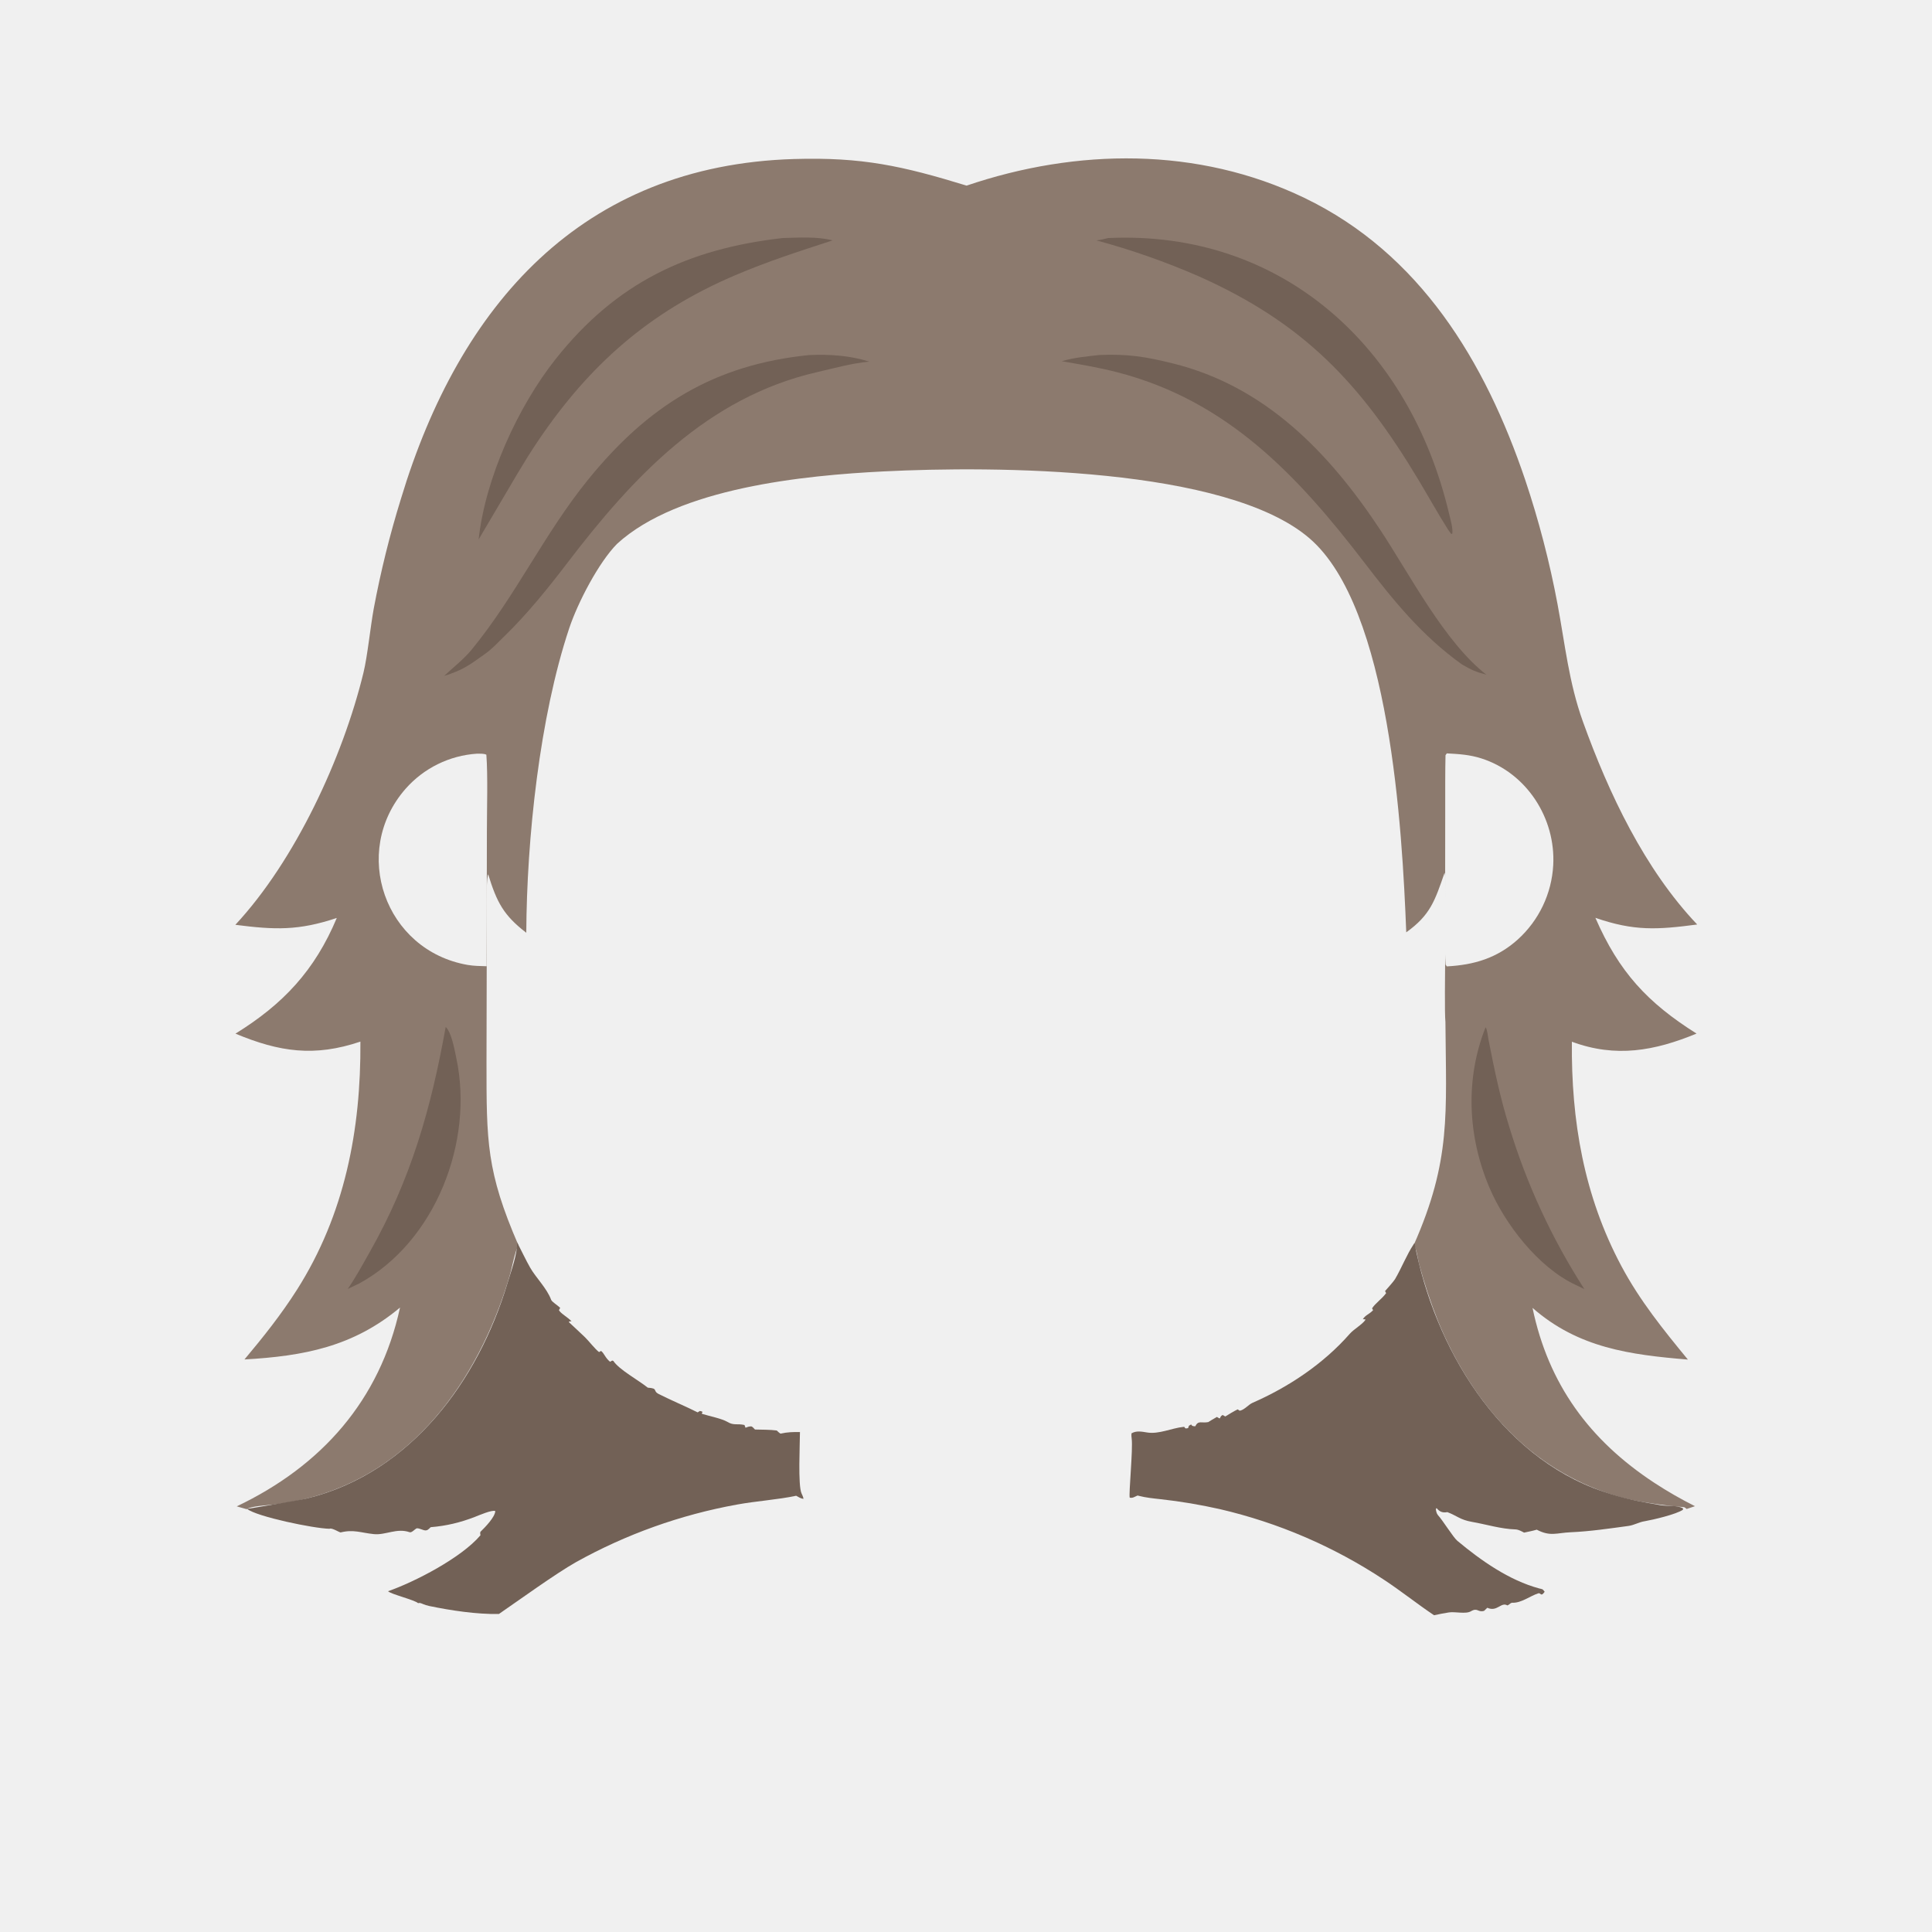
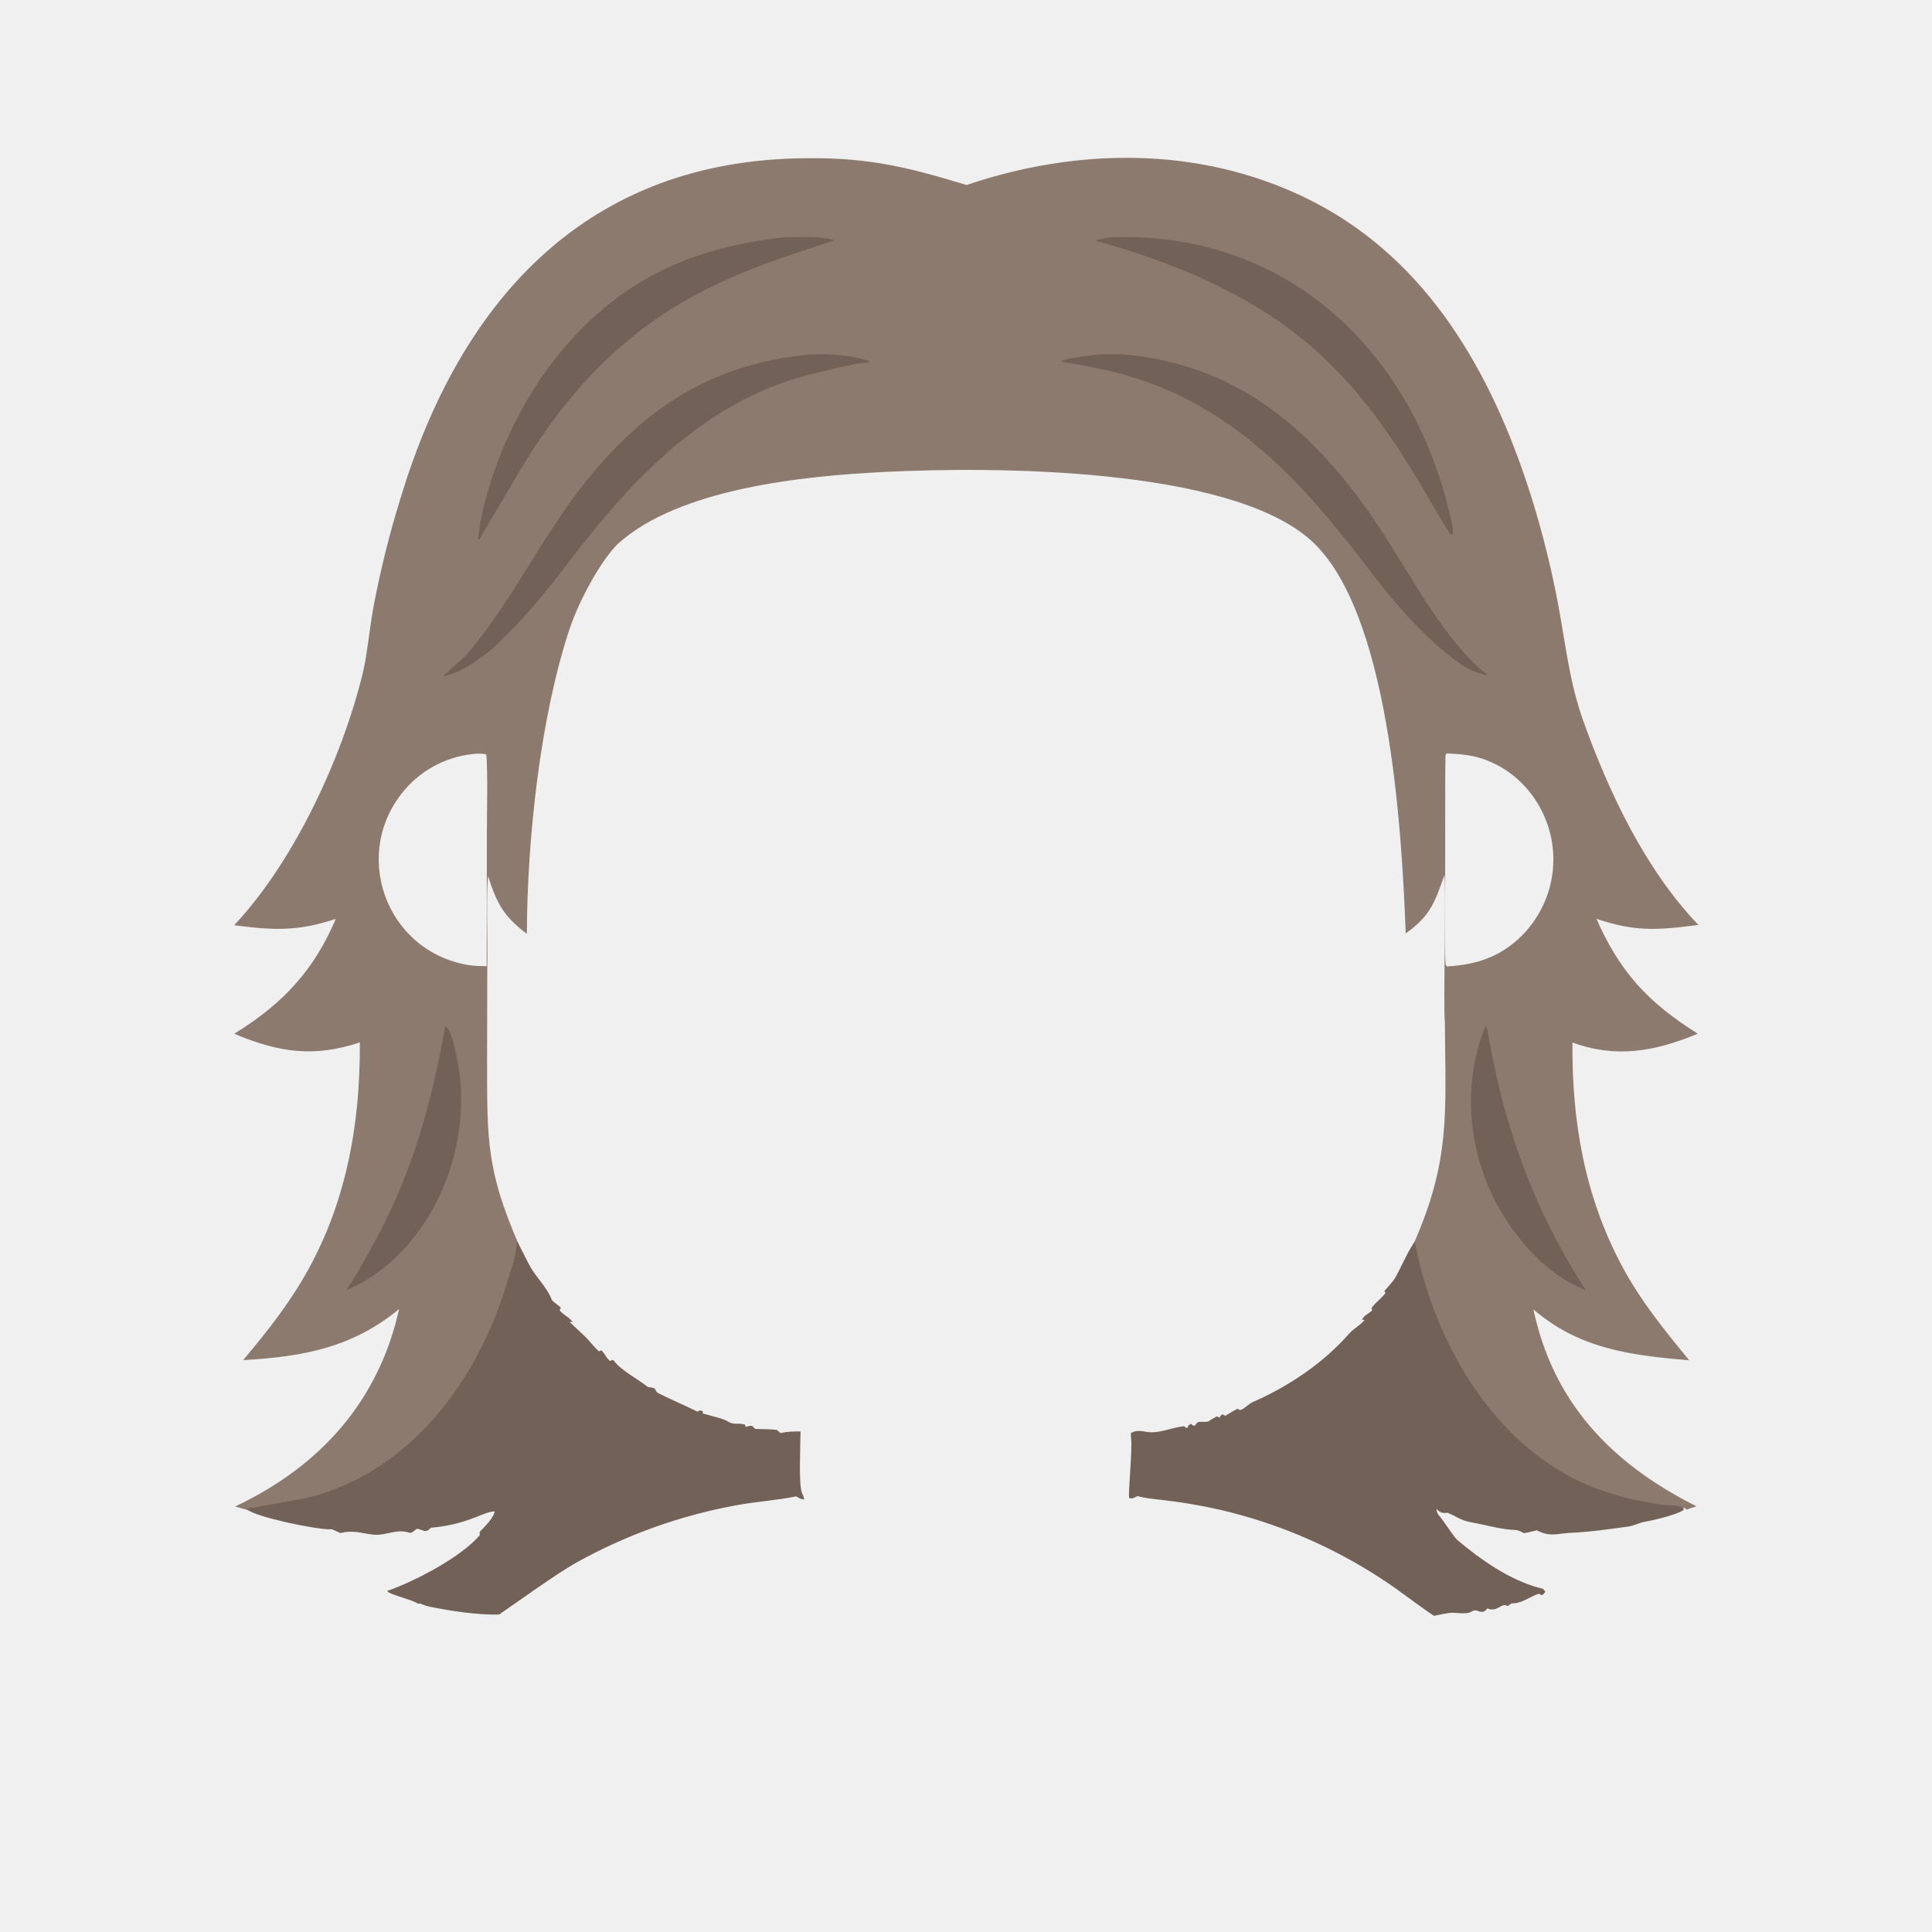
<svg xmlns="http://www.w3.org/2000/svg" version="1.1" viewBox="0 0 2048 2048" width="1024" height="1024">
  <defs>
    <mask id="facehole" maskUnits="userSpaceOnUse" x="0" y="0" width="2048" height="2048">
      <rect x="0" y="0" width="2048" height="2048" fill="white" />
      <path d="M 1533.68 798.613 C 1546.66 799.32 1557.8 799.941 1570.34 803.954 C 1618.2 819.269 1649.18 867.189 1646.49 917.096 C 1644.85 947.316 1631.33 975.662 1608.87 995.951 C 1586.91 1015.66 1562.54 1022.9 1533.67 1024.41 L 1532.38 1022.5 C 1531.22 1004.78 1531.9 981.123 1531.9 962.89 L 1531.99 854.537 C 1532.01 838.109 1531.91 817.251 1532.3 800.538 C 1532.76 799.896 1533.22 799.255 1533.68 798.613 z" fill="black" />
      <path d="M 515.884 1024.25 C 509.295 1024.06 502.266 1023.99 495.795 1022.87 C 407.909 1007.63 371.458 903.101 429.806 836.29 C 449.153 814.256 476.463 800.813 505.725 798.919 C 508.883 798.997 513.071 798.658 515.558 800.023 C 517.24 821.853 516.125 858.428 516.121 881.629 L 515.884 1024.25 z" fill="black" />
    </mask>
  </defs>
  <g mask="url(#facehole)">
-     <path transform="translate(0,0)" fill="rgb(140,122,110)" d="M 1024.63 196.765 C 1141.32 157.146 1269.72 155.401 1382.64 209.736 C 1505.36 268.789 1574.4 383.303 1616.78 508.678 C 1631.21 551.713 1642.65 595.694 1651.02 640.305 C 1659.12 683.387 1663 723.378 1677.97 764.993 C 1705.25 840.808 1743.24 921.214 1799.1 980.01 C 1756.6 985.608 1732.29 987.129 1691.18 972.942 C 1716.13 1030.21 1746.27 1062.83 1798.41 1095.64 C 1754 1113.95 1712.94 1121.56 1666.26 1104.27 C 1665.46 1187.82 1678.92 1267.57 1718.8 1342.22 C 1738.38 1378.86 1763.03 1409.33 1789.24 1441.22 C 1728.19 1436.1 1673.17 1429.04 1624.54 1386.42 C 1641.39 1467.47 1685.16 1526.83 1753.57 1571.79 C 1767.47 1580.89 1781.89 1589.18 1796.75 1596.62 L 1787.93 1599.57 C 1787.09 1598.9 1785.9 1597.71 1784.9 1597.63 C 1765.76 1596.16 1735.49 1592.03 1717.93 1587.11 C 1674.86 1575.05 1635.54 1552.31 1603.6 1521.01 C 1569.21 1487.64 1542.56 1444.82 1524.43 1400.57 C 1516.5 1380.65 1509.75 1360.28 1504.21 1339.57 C 1502.89 1334.44 1501.54 1322.58 1498.56 1319.93 C 1538.48 1229.75 1532.89 1180.5 1532.21 1083.48 C 1530.3 1063.65 1534.23 930.934 1531.32 925.143 C 1521 954.858 1516.33 969.922 1490.68 988.303 C 1486.44 879.235 1473.52 644.246 1388.22 570.736 C 1299.93 494.639 1053.3 493.849 936.702 499.711 C 852.964 503.921 719.203 516.879 654.08 576.518 C 634.668 596.186 612.563 638.507 603.388 665.999 C 571.973 760.127 558.367 888.991 557.883 988.76 C 533.894 970.341 526.672 956.615 517.489 926.795 C 514.146 932.636 516.741 1009.78 515.944 1024.09 L 515.712 1125.66 C 515.717 1209.94 515.525 1241.56 549.574 1320.05 C 546.107 1325.66 542.845 1343.21 540.76 1350.53 C 537.341 1362.4 533.466 1374.12 529.145 1385.69 C 488.376 1493.43 410.744 1580.77 290.317 1594.87 C 283.373 1595.68 266.583 1596.37 261.445 1599.8 L 250.972 1596.8 C 340.542 1554.12 402.668 1484.61 424.039 1386.07 C 374.354 1427.64 322.018 1437.5 259.139 1441.08 C 279.036 1417.38 298.206 1393.3 314.802 1367.16 C 365.455 1287.41 382.706 1197.61 382.038 1104.15 C 333.329 1120.58 296.31 1115.19 249.602 1095.71 C 300.19 1064.41 333.637 1028.82 357.019 973.073 C 316.435 986.632 291.579 985.744 249.474 980.336 C 312.822 912.31 363.377 803.273 385.299 713.054 C 389.547 695.573 392.621 664.695 396.17 645.218 C 403.529 605.839 413.169 566.921 425.041 528.66 C 487.034 323.295 616.503 175.263 841.832 168.564 C 914.089 166.416 956.459 175.876 1024.63 196.765 z" />
-     <path transform="translate(0,0)" fill="rgb(114,97,86)" d="M 548.211 1316.99 C 552.494 1325.24 557.651 1336.2 562.115 1343.97 C 568.112 1354.41 579.824 1365.83 584.195 1377.74 C 585.071 1380.12 590.518 1383.17 593.827 1386.36 L 592.507 1388.82 C 594.227 1392.32 602.039 1396.42 605.828 1400.61 L 603.546 1400.74 L 603.011 1401.51 C 608.729 1406.87 614.517 1412.13 620.156 1417.58 C 624.041 1421.33 631.198 1430.56 635.023 1433.26 L 637.16 1432.03 C 640.643 1434.8 641.474 1439.26 646.688 1443.54 L 648.958 1442.25 L 650.169 1442.62 C 656.185 1451.88 677.016 1463.16 686.654 1470.97 C 698.333 1471.8 691.326 1474.21 698.461 1477.81 C 711.982 1484.64 725.933 1490.38 739.54 1497.17 L 741.911 1495.67 C 748.174 1496.87 741.353 1497.84 745.079 1499 C 752.069 1501.16 765.221 1503.76 771.188 1507.32 C 777.949 1511.35 781.325 1508.79 789.18 1510.54 L 790.264 1513.45 C 792.623 1512.61 793.426 1512.16 795.997 1512.01 C 797.861 1511.9 799.834 1515.33 800.439 1515.35 C 807.674 1515.56 816.358 1515.43 823.391 1516.39 C 824.061 1517.07 826.937 1519.81 827.566 1519.67 C 834.828 1518.05 840.68 1517.93 847.987 1518.04 C 847.975 1530.31 845.746 1574.71 849.661 1583.05 C 850.583 1585.02 851.341 1586.62 851.767 1588.78 C 848.812 1588.63 846.826 1587.07 843.971 1585.57 C 824.502 1589.72 801.971 1591.11 781.119 1594.92 C 721.324 1605.75 663.721 1626.36 610.62 1655.91 C 589.034 1668.06 548.723 1697.29 528.855 1710.9 C 505.366 1711.32 478.136 1707.23 455.04 1702.43 C 449.235 1701.22 447.688 1699.71 444.994 1699.16 L 443.196 1699.4 C 438.964 1695.81 414.486 1689.95 411.345 1686.77 C 439.679 1676.86 489.1 1651.36 509.309 1627.44 C 508.921 1625.05 508.955 1626.23 509.179 1623.89 C 514.049 1619.13 524.594 1608.43 525.03 1601.84 C 521.958 1600.09 507.347 1606.45 503.263 1608.03 C 488.051 1613.93 473.011 1617.55 456.696 1618.86 C 456.112 1618.91 454.216 1621.89 451.837 1622.25 C 448.686 1622.74 444.894 1619.64 441.539 1620.13 C 439.739 1621.01 436.416 1624.97 434.258 1624.22 C 420.594 1619.45 408.822 1627.49 396.274 1626.22 C 382.656 1624.84 374.952 1621.05 361.145 1624.42 C 360.052 1624.68 351.673 1619.13 349.327 1620.57 C 332.754 1620.28 272.199 1607.75 261.867 1599.47 C 261.513 1599.75 319.183 1589.94 325.565 1588.37 C 435.582 1561.29 507.033 1463.59 538.118 1359.64 C 541.745 1347.51 548.457 1329.44 548.211 1316.99 z" />
-     <path transform="translate(0,0)" fill="rgb(114,97,86)" d="M 1499.44 1317.59 C 1520.27 1427.35 1588.58 1543.4 1699.22 1581.05 C 1710.64 1584.98 1722.28 1588.21 1734.09 1590.72 C 1742.88 1592.51 1751.41 1594.04 1760.23 1595.54 C 1767.79 1596.83 1777.74 1595.4 1784.06 1598.91 L 1783.98 1600.39 C 1777.02 1605.2 1752.5 1611 1743.57 1612.54 C 1737.46 1613.41 1732.41 1616.72 1726.2 1617.56 C 1705.62 1620.36 1685.79 1623.33 1664.98 1624.25 C 1649.94 1624.91 1643.51 1629.08 1629.01 1621.52 C 1624.63 1622.81 1620.07 1623.68 1615.59 1624.63 C 1612.68 1623.14 1609.95 1621.48 1606.66 1621.26 C 1590.94 1620.78 1575.64 1615.92 1560.4 1613.26 C 1547.64 1611.03 1544.58 1606.8 1534.24 1602.91 C 1529.27 1603.92 1525.9 1602.45 1522.86 1598.66 L 1522.1 1599.49 C 1522.13 1601.5 1522.94 1604.65 1524.26 1606.07 C 1529.24 1611.42 1540.5 1629.68 1544.74 1633.23 C 1569.78 1654.16 1599.68 1675.21 1631.57 1683.8 C 1635.1 1684.75 1634.91 1683.97 1637.41 1687.32 C 1633.26 1693.32 1633.4 1688.09 1630.64 1688.99 C 1621.87 1691.84 1612.69 1699.31 1603.28 1698.97 C 1601.62 1698.9 1600.31 1700.37 1598.98 1701.31 L 1597.89 1701.8 C 1591.14 1697.81 1587.08 1709.07 1576.61 1704.3 L 1573.23 1707.56 C 1566.54 1709.58 1566.49 1703.76 1559.23 1708.02 C 1553.72 1711.25 1542.54 1708.22 1535.97 1709.22 C 1530.65 1710.02 1525.5 1711.08 1520.17 1712.23 C 1501.77 1699.89 1485.35 1686.62 1466.75 1674.39 C 1413.76 1639.4 1354.96 1614.12 1293.11 1599.74 C 1272.33 1595.07 1251.31 1591.51 1230.14 1589.2 C 1222.47 1588.36 1214.71 1587.6 1207.23 1585.66 L 1205.88 1585.31 C 1201.93 1586.98 1201.17 1588.09 1197.58 1587.62 C 1196.3 1584.33 1201.17 1535.83 1199.61 1524.88 C 1199.34 1522.99 1199.27 1521.36 1199.41 1519.43 C 1204.41 1516.4 1210.19 1517.53 1215.96 1518.48 C 1228.46 1520.55 1241.93 1513.87 1254.51 1512.55 C 1257.2 1512.27 1254.31 1515.1 1259.4 1513.87 L 1260.31 1511.36 C 1265.29 1508.15 1260.39 1511.98 1267.07 1511.93 C 1270.24 1505.19 1274 1508.96 1281.06 1507.42 C 1280.37 1507.57 1288.76 1502.64 1290 1502 C 1295.32 1505.45 1291.59 1502.39 1296 1499.92 L 1298.85 1501.52 C 1303.22 1498.87 1307.4 1496.21 1312 1493.98 L 1314.11 1495.42 C 1318.76 1494.83 1323.55 1488.89 1327.59 1487.12 C 1366.19 1470.22 1402.84 1445.74 1430.76 1413.95 C 1435.31 1408.77 1444.02 1404.14 1447.6 1398.87 C 1446.07 1398.32 1447 1398.52 1444.7 1398.41 C 1447.34 1393.95 1451.54 1393.21 1455.55 1388.82 L 1454.43 1386.95 C 1457.8 1381.55 1464.54 1377.26 1469.34 1370.81 L 1468.22 1368.59 C 1470.34 1366.2 1477.47 1358.2 1478.81 1355.92 C 1485.78 1344.02 1490.97 1330.42 1498.58 1318.88 L 1499.44 1317.59 z" />
-     <path transform="translate(0,0)" fill="rgb(114,97,86)" d="M 857.768 376.382 C 879.495 375.414 900.653 376.82 921.528 383.331 C 902.597 385.074 883.993 390.389 865.916 394.539 C 749.589 421.243 670.668 505.901 601.035 597.219 C 581.35 623.035 558.583 651.249 535.285 673.817 C 528.336 680.548 521.602 688.046 513.487 693.653 C 497.033 705.427 490.292 710.441 470.807 716.492 C 480.645 707.235 491.423 699.082 500.146 688.44 C 546.702 631.64 576.909 565.752 623.313 508.549 C 686.942 430.113 756.783 386.524 857.768 376.382 z" />
-     <path transform="translate(0,0)" fill="rgb(114,97,86)" d="M 1165.48 376.302 C 1195.83 375.115 1214.13 378.051 1243.19 385.222 C 1341.56 409.5 1409.24 480.102 1463.28 561.913 C 1494.61 609.342 1531.48 680.983 1575.7 715.259 C 1564.21 712.166 1559.8 710.233 1549.56 704.206 C 1506.93 673.66 1476.97 636.399 1445.69 595.6 C 1375.16 503.603 1300.61 424.57 1184.33 394.608 C 1164.03 389.377 1146.22 386.542 1125.49 382.89 C 1139.42 378.86 1151.06 377.973 1165.48 376.302 z" />
-     <path transform="translate(0,0)" fill="rgb(114,97,86)" d="M 829.725 252.332 C 846.526 251.875 866.615 250.574 882.589 254.83 C 846.319 266.66 813.583 277.105 778.338 292.196 C 688.146 330.815 624.767 386.754 570.263 467.5 C 554.947 490.19 541.843 513.583 527.869 537.071 L 507.358 571.856 C 514.439 506.981 548.816 431.323 589.086 380.529 C 653.155 299.717 729.035 263.725 829.725 252.332 z" />
-     <path transform="translate(0,0)" fill="rgb(114,97,86)" d="M 1174.69 252.335 C 1359.8 243.767 1494.59 368.887 1535.95 544.026 C 1537.19 549.276 1540.66 561.034 1539.4 565.932 L 1538.13 565.792 L 1535.07 561.511 C 1524.4 544.724 1514.69 527.148 1504.5 510.119 C 1442.23 406.036 1382 342.557 1270.87 292.947 C 1235.64 277.572 1199.32 264.825 1162.22 254.809 C 1167.13 254.257 1169.87 253.561 1174.69 252.335 z" />
-     <path transform="translate(0,0)" fill="rgb(114,97,86)" d="M 472.447 1088.61 C 478.789 1094.54 481.862 1112.99 483.675 1121.45 C 502.655 1209.99 461.717 1316.29 380.827 1360.52 L 368.603 1366.34 C 376.986 1354.3 384.706 1339.98 391.96 1327.18 C 435.728 1249.94 456.94 1175 472.447 1088.61 z" />
-     <path transform="translate(0,0)" fill="rgb(114,97,86)" d="M 1574.81 1088.88 C 1576.62 1091.52 1577.12 1098.17 1577.8 1101.69 C 1583.86 1132.89 1590.35 1164.15 1599.88 1194.5 C 1618.33 1255.25 1645.12 1313.13 1679.5 1366.5 L 1669.62 1361.73 C 1630.65 1343.35 1595.27 1297.67 1578.75 1258.67 C 1555.8 1204.48 1553 1143.68 1574.81 1088.88 z" />
+     <path transform="translate(0,0)" fill="rgb(140,122,110)" d="M 1024.63 196.765 C 1141.32 157.146 1269.72 155.401 1382.64 209.736 C 1505.36 268.789 1574.4 383.303 1616.78 508.678 C 1631.21 551.713 1642.65 595.694 1651.02 640.305 C 1659.12 683.387 1663 723.378 1677.97 764.993 C 1705.25 840.808 1743.24 921.214 1799.1 980.01 C 1756.6 985.608 1732.29 987.129 1691.18 972.942 C 1716.13 1030.21 1746.27 1062.83 1798.41 1095.64 C 1754 1113.95 1712.94 1121.56 1666.26 1104.27 C 1665.46 1187.82 1678.92 1267.57 1718.8 1342.22 C 1738.38 1378.86 1763.03 1409.33 1789.24 1441.22 C 1728.19 1436.1 1673.17 1429.04 1624.54 1386.42 C 1641.39 1467.47 1685.16 1526.83 1753.57 1571.79 C 1767.47 1580.89 1781.89 1589.18 1796.75 1596.62 L 1787.93 1599.57 C 1787.09 1598.9 1785.9 1597.71 1784.9 1597.63 C 1765.76 1596.16 1735.49 1592.03 1717.93 1587.11 C 1674.86 1575.05 1635.54 1552.31 1603.6 1521.01 C 1569.21 1487.64 1542.56 1444.82 1524.43 1400.57 C 1516.5 1380.65 1509.75 1360.28 1504.21 1339.57 C 1502.89 1334.44 1501.54 1322.58 1498.56 1319.93 C 1538.48 1229.75 1532.89 1180.5 1532.21 1083.48 C 1530.3 1063.65 1534.23 930.934 1531.32 925.143 C 1521 954.858 1516.33 969.922 1490.68 988.303 C 1486.44 879.235 1473.52 644.246 1388.22 570.736 C 1299.93 494.639 1053.3 493.849 936.702 499.711 C 852.964 503.921 719.203 516.879 654.08 576.518 C 634.668 596.186 612.563 638.507 603.388 665.999 C 571.973 760.127 558.367 888.991 557.883 988.76 C 533.894 970.341 526.672 956.615 517.489 926.795 C 514.146 932.636 516.741 1009.78 515.944 1024.09 L 515.712 1125.66 C 515.717 1209.94 515.525 1241.56 549.574 1320.05 C 546.107 1325.66 542.845 1343.21 540.76 1350.53 C 537.341 1362.4 533.466 1374.12 529.145 1385.69 C 488.376 1493.43 410.744 1580.77 290.317 1594.87 C 283.373 1595.68 266.583 1596.37 261.445 1599.8 L 250.972 1596.8 C 340.542 1554.12 402.668 1484.61 424.039 1386.07 C 374.354 1427.64 322.018 1437.5 259.139 1441.08 C 279.036 1417.38 298.206 1393.3 314.802 1367.16 C 365.455 1287.41 382.706 1197.61 382.038 1104.15 C 333.329 1120.58 296.31 1115.19 249.602 1095.71 C 300.19 1064.41 333.637 1028.82 357.019 973.073 C 316.435 986.632 291.579 985.744 249.474 980.336 C 312.822 912.31 363.377 803.273 385.299 713.054 C 389.547 695.573 392.621 664.695 396.17 645.218 C 403.529 605.839 413.169 566.921 425.041 528.66 C 487.034 323.295 616.503 175.263 841.832 168.564 C 914.089 166.416 956.459 175.876 1024.63 196.765 z" stroke="rgb(140,122,110)" stroke-width="1.2" />
+     <path transform="translate(0,0)" fill="rgb(114,97,86)" d="M 548.211 1316.99 C 552.494 1325.24 557.651 1336.2 562.115 1343.97 C 568.112 1354.41 579.824 1365.83 584.195 1377.74 C 585.071 1380.12 590.518 1383.17 593.827 1386.36 L 592.507 1388.82 C 594.227 1392.32 602.039 1396.42 605.828 1400.61 L 603.546 1400.74 L 603.011 1401.51 C 608.729 1406.87 614.517 1412.13 620.156 1417.58 C 624.041 1421.33 631.198 1430.56 635.023 1433.26 L 637.16 1432.03 C 640.643 1434.8 641.474 1439.26 646.688 1443.54 L 648.958 1442.25 L 650.169 1442.62 C 656.185 1451.88 677.016 1463.16 686.654 1470.97 C 698.333 1471.8 691.326 1474.21 698.461 1477.81 C 711.982 1484.64 725.933 1490.38 739.54 1497.17 L 741.911 1495.67 C 748.174 1496.87 741.353 1497.84 745.079 1499 C 752.069 1501.16 765.221 1503.76 771.188 1507.32 C 777.949 1511.35 781.325 1508.79 789.18 1510.54 L 790.264 1513.45 C 792.623 1512.61 793.426 1512.16 795.997 1512.01 C 797.861 1511.9 799.834 1515.33 800.439 1515.35 C 807.674 1515.56 816.358 1515.43 823.391 1516.39 C 824.061 1517.07 826.937 1519.81 827.566 1519.67 C 834.828 1518.05 840.68 1517.93 847.987 1518.04 C 847.975 1530.31 845.746 1574.71 849.661 1583.05 C 850.583 1585.02 851.341 1586.62 851.767 1588.78 C 848.812 1588.63 846.826 1587.07 843.971 1585.57 C 824.502 1589.72 801.971 1591.11 781.119 1594.92 C 721.324 1605.75 663.721 1626.36 610.62 1655.91 C 589.034 1668.06 548.723 1697.29 528.855 1710.9 C 505.366 1711.32 478.136 1707.23 455.04 1702.43 C 449.235 1701.22 447.688 1699.71 444.994 1699.16 L 443.196 1699.4 C 438.964 1695.81 414.486 1689.95 411.345 1686.77 C 439.679 1676.86 489.1 1651.36 509.309 1627.44 C 508.921 1625.05 508.955 1626.23 509.179 1623.89 C 514.049 1619.13 524.594 1608.43 525.03 1601.84 C 521.958 1600.09 507.347 1606.45 503.263 1608.03 C 488.051 1613.93 473.011 1617.55 456.696 1618.86 C 456.112 1618.91 454.216 1621.89 451.837 1622.25 C 448.686 1622.74 444.894 1619.64 441.539 1620.13 C 439.739 1621.01 436.416 1624.97 434.258 1624.22 C 420.594 1619.45 408.822 1627.49 396.274 1626.22 C 382.656 1624.84 374.952 1621.05 361.145 1624.42 C 360.052 1624.68 351.673 1619.13 349.327 1620.57 C 332.754 1620.28 272.199 1607.75 261.867 1599.47 C 261.513 1599.75 319.183 1589.94 325.565 1588.37 C 435.582 1561.29 507.033 1463.59 538.118 1359.64 C 541.745 1347.51 548.457 1329.44 548.211 1316.99 z" stroke="rgb(114,97,86)" stroke-width="1.2" />
+     <path transform="translate(0,0)" fill="rgb(114,97,86)" d="M 1499.44 1317.59 C 1520.27 1427.35 1588.58 1543.4 1699.22 1581.05 C 1710.64 1584.98 1722.28 1588.21 1734.09 1590.72 C 1742.88 1592.51 1751.41 1594.04 1760.23 1595.54 C 1767.79 1596.83 1777.74 1595.4 1784.06 1598.91 L 1783.98 1600.39 C 1777.02 1605.2 1752.5 1611 1743.57 1612.54 C 1737.46 1613.41 1732.41 1616.72 1726.2 1617.56 C 1705.62 1620.36 1685.79 1623.33 1664.98 1624.25 C 1649.94 1624.91 1643.51 1629.08 1629.01 1621.52 C 1624.63 1622.81 1620.07 1623.68 1615.59 1624.63 C 1612.68 1623.14 1609.95 1621.48 1606.66 1621.26 C 1590.94 1620.78 1575.64 1615.92 1560.4 1613.26 C 1547.64 1611.03 1544.58 1606.8 1534.24 1602.91 C 1529.27 1603.92 1525.9 1602.45 1522.86 1598.66 L 1522.1 1599.49 C 1522.13 1601.5 1522.94 1604.65 1524.26 1606.07 C 1529.24 1611.42 1540.5 1629.68 1544.74 1633.23 C 1569.78 1654.16 1599.68 1675.21 1631.57 1683.8 C 1635.1 1684.75 1634.91 1683.97 1637.41 1687.32 C 1633.26 1693.32 1633.4 1688.09 1630.64 1688.99 C 1621.87 1691.84 1612.69 1699.31 1603.28 1698.97 C 1601.62 1698.9 1600.31 1700.37 1598.98 1701.31 L 1597.89 1701.8 C 1591.14 1697.81 1587.08 1709.07 1576.61 1704.3 L 1573.23 1707.56 C 1566.54 1709.58 1566.49 1703.76 1559.23 1708.02 C 1553.72 1711.25 1542.54 1708.22 1535.97 1709.22 C 1530.65 1710.02 1525.5 1711.08 1520.17 1712.23 C 1501.77 1699.89 1485.35 1686.62 1466.75 1674.39 C 1413.76 1639.4 1354.96 1614.12 1293.11 1599.74 C 1272.33 1595.07 1251.31 1591.51 1230.14 1589.2 C 1222.47 1588.36 1214.71 1587.6 1207.23 1585.66 L 1205.88 1585.31 C 1201.93 1586.98 1201.17 1588.09 1197.58 1587.62 C 1196.3 1584.33 1201.17 1535.83 1199.61 1524.88 C 1199.34 1522.99 1199.27 1521.36 1199.41 1519.43 C 1204.41 1516.4 1210.19 1517.53 1215.96 1518.48 C 1228.46 1520.55 1241.93 1513.87 1254.51 1512.55 C 1257.2 1512.27 1254.31 1515.1 1259.4 1513.87 L 1260.31 1511.36 C 1265.29 1508.15 1260.39 1511.98 1267.07 1511.93 C 1270.24 1505.19 1274 1508.96 1281.06 1507.42 C 1280.37 1507.57 1288.76 1502.64 1290 1502 C 1295.32 1505.45 1291.59 1502.39 1296 1499.92 L 1298.85 1501.52 C 1303.22 1498.87 1307.4 1496.21 1312 1493.98 L 1314.11 1495.42 C 1318.76 1494.83 1323.55 1488.89 1327.59 1487.12 C 1366.19 1470.22 1402.84 1445.74 1430.76 1413.95 C 1435.31 1408.77 1444.02 1404.14 1447.6 1398.87 C 1446.07 1398.32 1447 1398.52 1444.7 1398.41 C 1447.34 1393.95 1451.54 1393.21 1455.55 1388.82 L 1454.43 1386.95 C 1457.8 1381.55 1464.54 1377.26 1469.34 1370.81 L 1468.22 1368.59 C 1470.34 1366.2 1477.47 1358.2 1478.81 1355.92 C 1485.78 1344.02 1490.97 1330.42 1498.58 1318.88 L 1499.44 1317.59 z" stroke="rgb(114,97,86)" stroke-width="1.2" />
+     <path transform="translate(0,0)" fill="rgb(114,97,86)" d="M 857.768 376.382 C 879.495 375.414 900.653 376.82 921.528 383.331 C 902.597 385.074 883.993 390.389 865.916 394.539 C 749.589 421.243 670.668 505.901 601.035 597.219 C 581.35 623.035 558.583 651.249 535.285 673.817 C 528.336 680.548 521.602 688.046 513.487 693.653 C 497.033 705.427 490.292 710.441 470.807 716.492 C 480.645 707.235 491.423 699.082 500.146 688.44 C 546.702 631.64 576.909 565.752 623.313 508.549 C 686.942 430.113 756.783 386.524 857.768 376.382 z" stroke="rgb(114,97,86)" stroke-width="1.2" />
+     <path transform="translate(0,0)" fill="rgb(114,97,86)" d="M 1165.48 376.302 C 1195.83 375.115 1214.13 378.051 1243.19 385.222 C 1341.56 409.5 1409.24 480.102 1463.28 561.913 C 1494.61 609.342 1531.48 680.983 1575.7 715.259 C 1564.21 712.166 1559.8 710.233 1549.56 704.206 C 1506.93 673.66 1476.97 636.399 1445.69 595.6 C 1375.16 503.603 1300.61 424.57 1184.33 394.608 C 1164.03 389.377 1146.22 386.542 1125.49 382.89 C 1139.42 378.86 1151.06 377.973 1165.48 376.302 z" stroke="rgb(114,97,86)" stroke-width="1.2" />
+     <path transform="translate(0,0)" fill="rgb(114,97,86)" d="M 829.725 252.332 C 846.526 251.875 866.615 250.574 882.589 254.83 C 846.319 266.66 813.583 277.105 778.338 292.196 C 688.146 330.815 624.767 386.754 570.263 467.5 C 554.947 490.19 541.843 513.583 527.869 537.071 L 507.358 571.856 C 514.439 506.981 548.816 431.323 589.086 380.529 C 653.155 299.717 729.035 263.725 829.725 252.332 z" stroke="rgb(114,97,86)" stroke-width="1.2" />
+     <path transform="translate(0,0)" fill="rgb(114,97,86)" d="M 1174.69 252.335 C 1359.8 243.767 1494.59 368.887 1535.95 544.026 C 1537.19 549.276 1540.66 561.034 1539.4 565.932 L 1538.13 565.792 L 1535.07 561.511 C 1524.4 544.724 1514.69 527.148 1504.5 510.119 C 1442.23 406.036 1382 342.557 1270.87 292.947 C 1235.64 277.572 1199.32 264.825 1162.22 254.809 C 1167.13 254.257 1169.87 253.561 1174.69 252.335 z" stroke="rgb(114,97,86)" stroke-width="1.2" />
+     <path transform="translate(0,0)" fill="rgb(114,97,86)" d="M 472.447 1088.61 C 478.789 1094.54 481.862 1112.99 483.675 1121.45 C 502.655 1209.99 461.717 1316.29 380.827 1360.52 L 368.603 1366.34 C 376.986 1354.3 384.706 1339.98 391.96 1327.18 C 435.728 1249.94 456.94 1175 472.447 1088.61 z" stroke="rgb(114,97,86)" stroke-width="1.2" />
+     <path transform="translate(0,0)" fill="rgb(114,97,86)" d="M 1574.81 1088.88 C 1576.62 1091.52 1577.12 1098.17 1577.8 1101.69 C 1583.86 1132.89 1590.35 1164.15 1599.88 1194.5 C 1618.33 1255.25 1645.12 1313.13 1679.5 1366.5 L 1669.62 1361.73 C 1630.65 1343.35 1595.27 1297.67 1578.75 1258.67 C 1555.8 1204.48 1553 1143.68 1574.81 1088.88 z" stroke="rgb(114,97,86)" stroke-width="1.2" />
  </g>
</svg>
